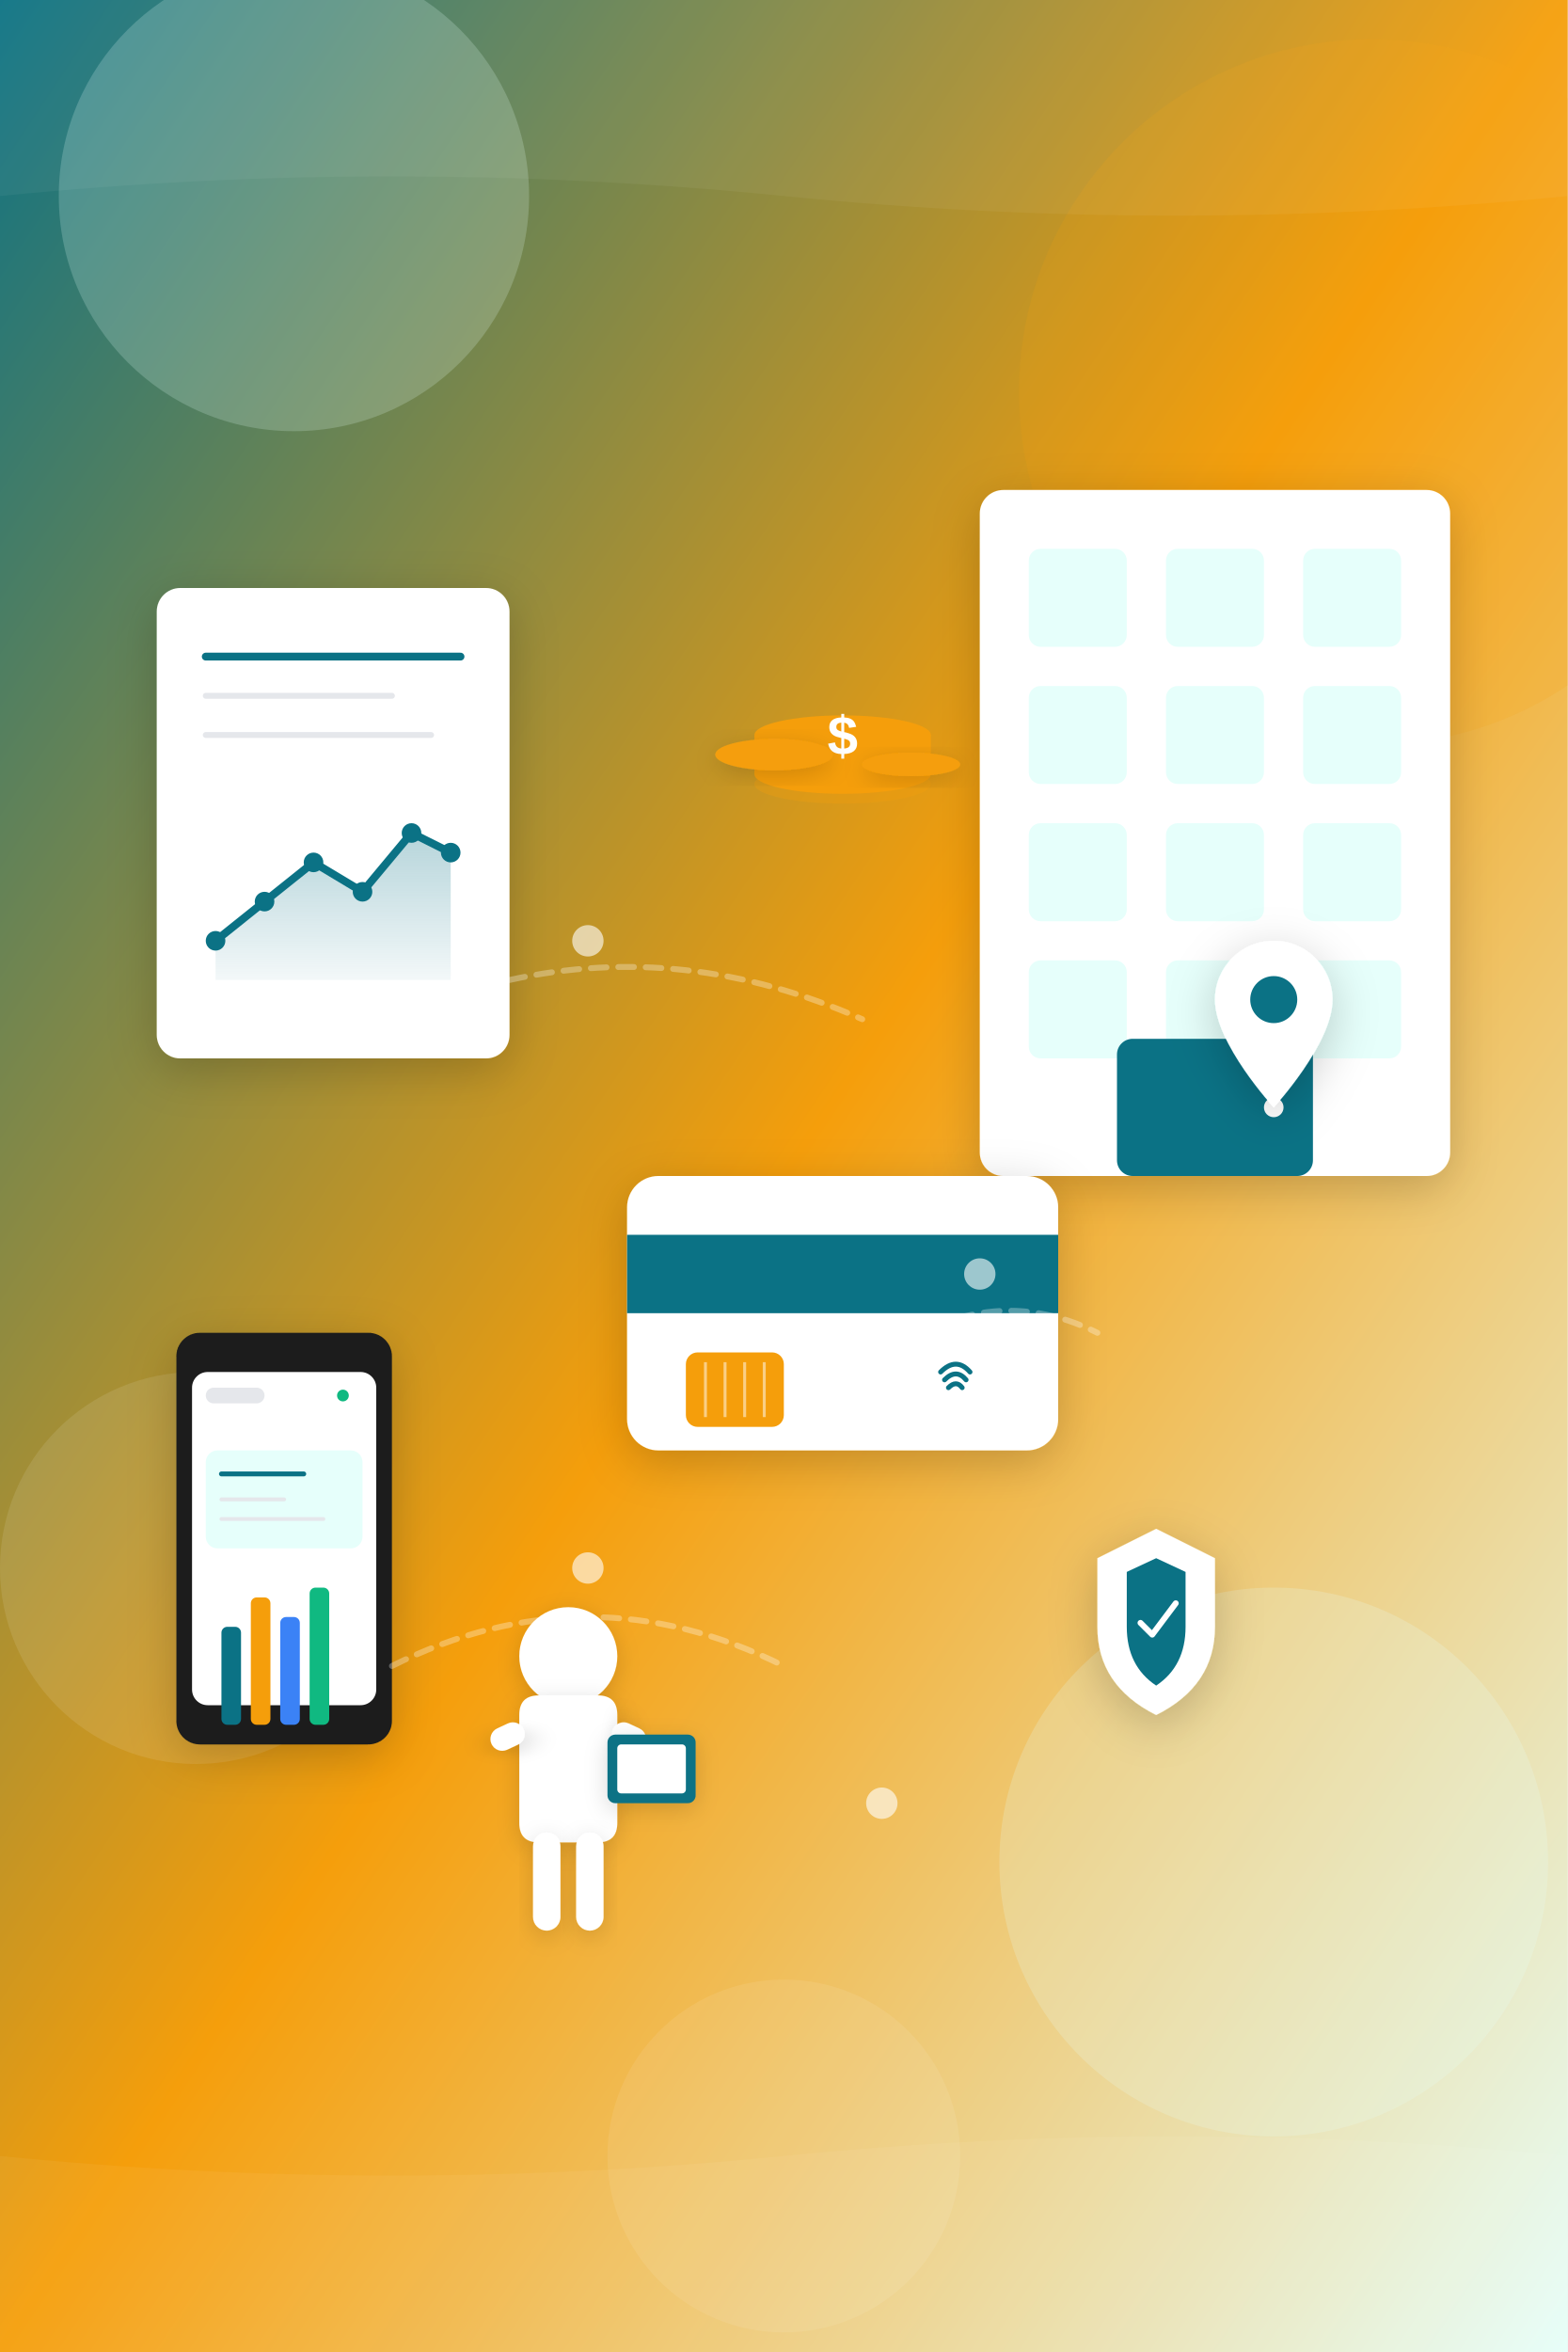
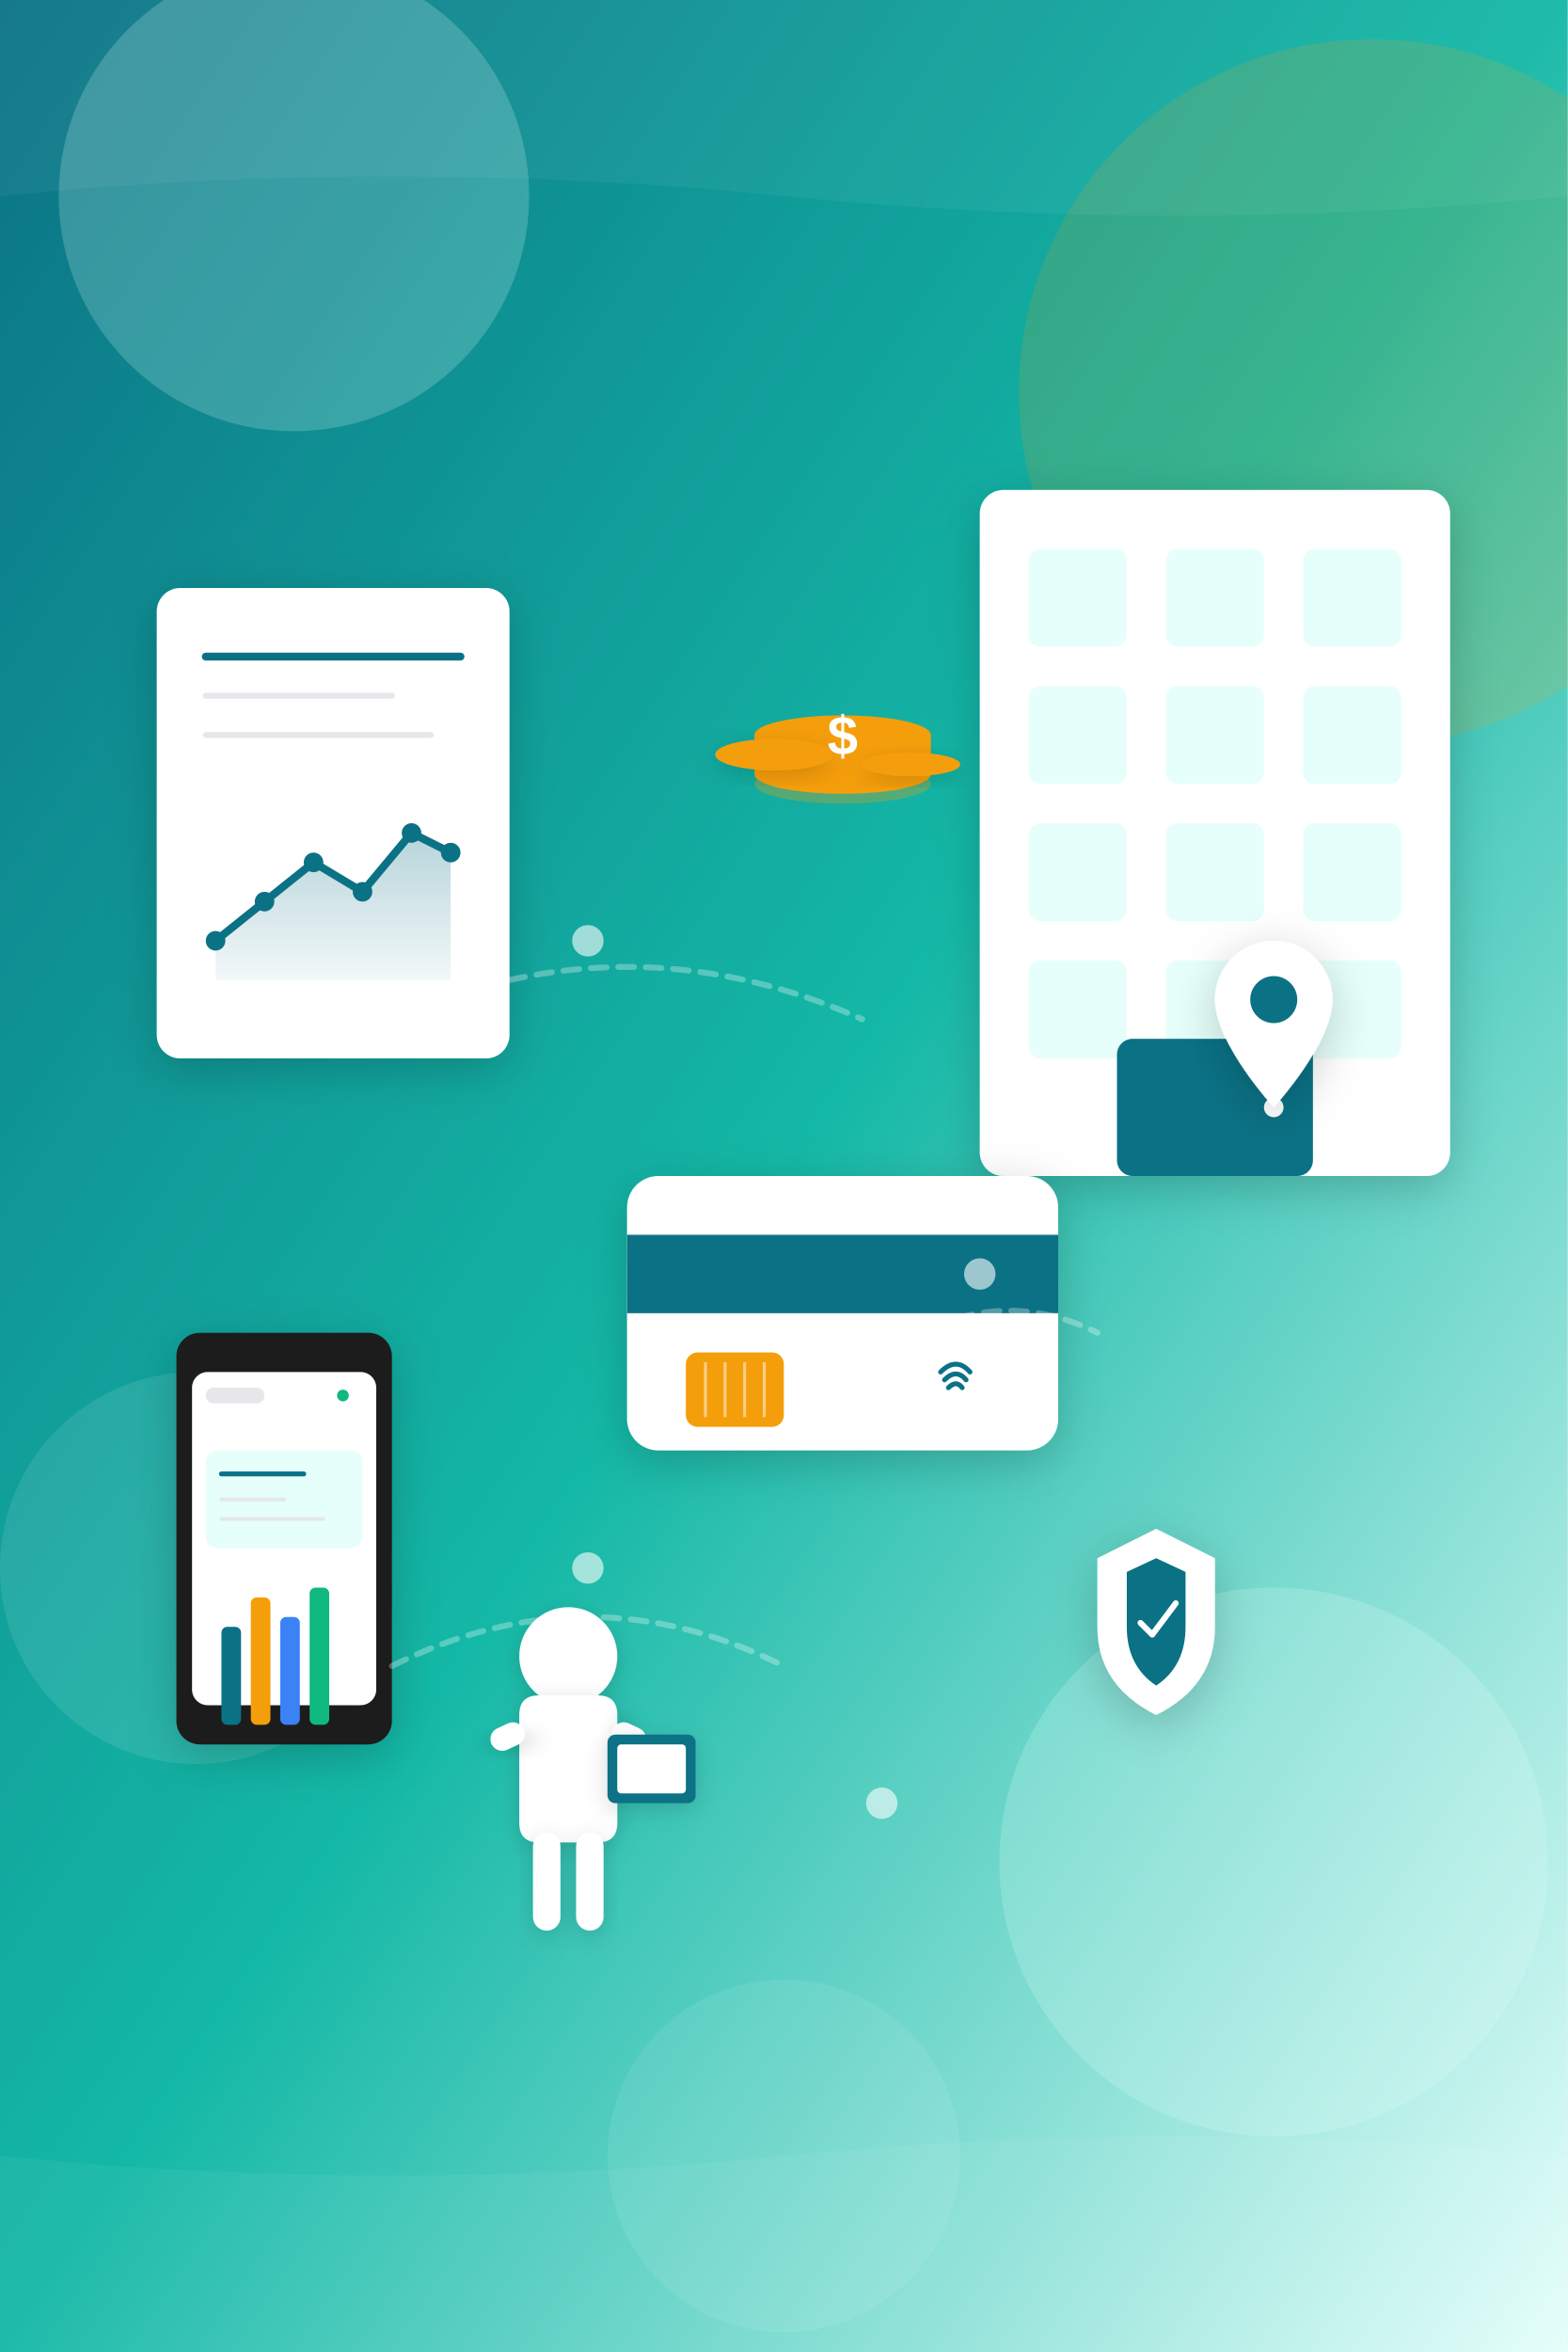
<svg xmlns="http://www.w3.org/2000/svg" viewBox="0 0 800 1200" fill="none" preserveAspectRatio="xMidYMid slice">
  <defs>
    <linearGradient id="bgGradient" x1="0%" y1="0%" x2="100%" y2="100%">
      <stop offset="0%" style="stop-color:#0b7285;stop-opacity:1" />
-       <stop offset="50%" style="stop-color:#f59e0b;stop-opacity:1" />
+       <stop offset="50%" style="stop-color:#14b8a6;stop-opacity:1" />
      <stop offset="100%" style="stop-color:#e6fffb;stop-opacity:1" />
    </linearGradient>
    <linearGradient id="accentGradient" x1="0%" y1="0%" x2="100%" y2="100%">
-       <stop offset="0%" style="stop-color:#f59e0b;stop-opacity:0.3" />
+       <stop offset="0%" style="stop-color:#14b8a6;stop-opacity:0.3" />
      <stop offset="100%" style="stop-color:#e6fffb;stop-opacity:0.1" />
    </linearGradient>
    <filter id="shadow" x="-50%" y="-50%" width="200%" height="200%">
      <feDropShadow dx="0" dy="6" stdDeviation="12" flood-opacity="0.2" />
    </filter>
    <filter id="softShadow" x="-50%" y="-50%" width="200%" height="200%">
      <feDropShadow dx="0" dy="3" stdDeviation="6" flood-opacity="0.15" />
    </filter>
  </defs>
  <rect width="800" height="1200" fill="url(#bgGradient)" />
  <circle cx="150" cy="100" r="120" fill="#e6fffb" opacity="0.2" />
  <circle cx="700" cy="200" r="180" fill="#f59e0b" opacity="0.15" />
  <circle cx="100" cy="800" r="100" fill="#ffffff" opacity="0.1" />
  <circle cx="650" cy="950" r="140" fill="#e6fffb" opacity="0.2" />
  <circle cx="400" cy="1100" r="90" fill="#ffffff" opacity="0.08" />
  <path d="M 0 100 Q 200 80 400 100 T 800 100 L 800 0 L 0 0 Z" fill="#ffffff" opacity="0.05" />
  <path d="M 0 1100 Q 200 1120 400 1100 T 800 1100 L 800 1200 L 0 1200 Z" fill="#ffffff" opacity="0.05" />
  <g transform="translate(500, 250)">
    <rect x="0" y="0" width="240" height="350" fill="#ffffff" rx="12" filter="url(#shadow)" />
    <rect x="25" y="30" width="50" height="50" fill="#e6fffb" rx="6" />
    <rect x="95" y="30" width="50" height="50" fill="#e6fffb" rx="6" />
    <rect x="165" y="30" width="50" height="50" fill="#e6fffb" rx="6" />
    <rect x="25" y="100" width="50" height="50" fill="#e6fffb" rx="6" />
    <rect x="95" y="100" width="50" height="50" fill="#e6fffb" rx="6" />
    <rect x="165" y="100" width="50" height="50" fill="#e6fffb" rx="6" />
    <rect x="25" y="170" width="50" height="50" fill="#e6fffb" rx="6" />
    <rect x="95" y="170" width="50" height="50" fill="#e6fffb" rx="6" />
    <rect x="165" y="170" width="50" height="50" fill="#e6fffb" rx="6" />
    <rect x="25" y="240" width="50" height="50" fill="#e6fffb" rx="6" />
    <rect x="95" y="240" width="50" height="50" fill="#e6fffb" rx="6" />
    <rect x="165" y="240" width="50" height="50" fill="#e6fffb" rx="6" />
    <rect x="70" y="280" width="100" height="70" fill="#0b7285" rx="8" />
    <circle cx="150" cy="315" r="5" fill="#ffffff" />
  </g>
  <g transform="translate(80, 300)">
    <rect x="0" y="0" width="180" height="240" fill="#ffffff" rx="12" filter="url(#shadow)" />
    <line x1="25" y1="35" x2="155" y2="35" stroke="#0b7285" stroke-width="4" stroke-linecap="round" />
    <line x1="25" y1="55" x2="120" y2="55" stroke="#e5e7eb" stroke-width="3" stroke-linecap="round" />
    <line x1="25" y1="75" x2="140" y2="75" stroke="#e5e7eb" stroke-width="3" stroke-linecap="round" />
    <polyline points="30,180 55,160 80,140 105,155 130,125 150,135" stroke="#0b7285" stroke-width="4" fill="none" stroke-linecap="round" stroke-linejoin="round" />
    <linearGradient id="chartFill" x1="0%" y1="0%" x2="0%" y2="100%">
      <stop offset="0%" style="stop-color:#0b7285;stop-opacity:0.3" />
      <stop offset="100%" style="stop-color:#0b7285;stop-opacity:0.05" />
    </linearGradient>
    <polygon points="30,180 55,160 80,140 105,155 130,125 150,135 150,200 30,200" fill="url(#chartFill)" />
    <circle cx="30" cy="180" r="5" fill="#0b7285" />
    <circle cx="55" cy="160" r="5" fill="#0b7285" />
    <circle cx="80" cy="140" r="5" fill="#0b7285" />
    <circle cx="105" cy="155" r="5" fill="#0b7285" />
    <circle cx="130" cy="125" r="5" fill="#0b7285" />
    <circle cx="150" cy="135" r="5" fill="#0b7285" />
  </g>
  <g transform="translate(320, 600)">
    <rect x="0" y="0" width="220" height="140" fill="#ffffff" rx="16" filter="url(#shadow)" />
    <rect x="0" y="30" width="220" height="40" fill="#0b7285" />
    <rect x="30" y="90" width="50" height="38" fill="#f59e0b" rx="6" />
    <line x1="40" y1="95" x2="40" y2="123" stroke="#ffffff" stroke-width="1.5" opacity="0.5" />
    <line x1="50" y1="95" x2="50" y2="123" stroke="#ffffff" stroke-width="1.5" opacity="0.5" />
    <line x1="60" y1="95" x2="60" y2="123" stroke="#ffffff" stroke-width="1.5" opacity="0.5" />
    <line x1="70" y1="95" x2="70" y2="123" stroke="#ffffff" stroke-width="1.5" opacity="0.5" />
    <g transform="translate(160, 100)">
      <path d="M 0 0 Q 8 -8 15 0" stroke="#0b7285" stroke-width="2.5" fill="none" stroke-linecap="round" />
      <path d="M 2 4 Q 8 -2 13 4" stroke="#0b7285" stroke-width="2.5" fill="none" stroke-linecap="round" />
      <path d="M 4 8 Q 8 4 11 8" stroke="#0b7285" stroke-width="2.5" fill="none" stroke-linecap="round" />
    </g>
  </g>
  <g transform="translate(90, 680)">
    <rect x="0" y="0" width="110" height="210" fill="#1a1a1a" rx="12" filter="url(#shadow)" />
    <rect x="8" y="20" width="94" height="170" fill="#ffffff" rx="8" />
    <rect x="15" y="28" width="30" height="8" fill="#e5e7eb" rx="4" />
    <circle cx="85" cy="32" r="3" fill="#10b981" />
    <g transform="translate(15, 60)">
      <rect x="0" y="0" width="80" height="50" fill="#e6fffb" rx="6" />
      <line x1="8" y1="12" x2="50" y2="12" stroke="#0b7285" stroke-width="2.5" stroke-linecap="round" />
      <line x1="8" y1="25" x2="40" y2="25" stroke="#e5e7eb" stroke-width="2" stroke-linecap="round" />
      <line x1="8" y1="35" x2="60" y2="35" stroke="#e5e7eb" stroke-width="2" stroke-linecap="round" />
      <rect x="8" y="90" width="10" height="50" fill="#0b7285" rx="3" />
      <rect x="23" y="75" width="10" height="65" fill="#f59e0b" rx="3" />
      <rect x="38" y="85" width="10" height="55" fill="#3b82f6" rx="3" />
      <rect x="53" y="70" width="10" height="70" fill="#10b981" rx="3" />
    </g>
  </g>
  <g transform="translate(380, 350)">
    <ellipse cx="50" cy="50" rx="45" ry="10" fill="#f59e0b" opacity="0.3" />
    <ellipse cx="50" cy="45" rx="45" ry="10" fill="#f59e0b" />
    <rect x="5" y="25" width="90" height="20" fill="#f59e0b" />
    <ellipse cx="50" cy="25" rx="45" ry="10" fill="#f59e0b" />
    <text x="50" y="35" text-anchor="middle" font-size="28" font-weight="bold" fill="#ffffff" font-family="Arial, sans-serif">$</text>
    <ellipse cx="15" cy="35" rx="30" ry="8" fill="#f59e0b" filter="url(#softShadow)" />
    <ellipse cx="85" cy="40" rx="25" ry="6" fill="#f59e0b" filter="url(#softShadow)" />
  </g>
  <g transform="translate(250, 820)">
    <circle cx="40" cy="25" r="25" fill="#ffffff" filter="url(#softShadow)" />
    <path d="M 15 55 Q 15 45 25 45 L 55 45 Q 65 45 65 55 L 65 110 Q 65 120 55 120 L 25 120 Q 15 120 15 110 Z" fill="#ffffff" filter="url(#softShadow)" />
    <rect x="0" y="60" width="18" height="12" fill="#ffffff" rx="6" transform="rotate(-25 9 66)" filter="url(#softShadow)" />
    <rect x="62" y="60" width="18" height="12" fill="#ffffff" rx="6" transform="rotate(25 71 66)" filter="url(#softShadow)" />
    <rect x="22" y="115" width="14" height="50" fill="#ffffff" rx="7" filter="url(#softShadow)" />
    <rect x="44" y="115" width="14" height="50" fill="#ffffff" rx="7" filter="url(#softShadow)" />
    <rect x="60" y="65" width="45" height="35" fill="#0b7285" rx="4" filter="url(#softShadow)" />
    <rect x="65" y="70" width="35" height="25" fill="#ffffff" rx="2" />
  </g>
  <g transform="translate(620, 480)">
    <path d="M 30 0 C 13.431 0 0 13.431 0 30 C 0 52.5 30 85 30 85 C 30 85 60 52.5 60 30 C 60 13.431 46.569 0 30 0 Z" fill="#ffffff" filter="url(#shadow)" />
    <circle cx="30" cy="30" r="12" fill="#0b7285" />
  </g>
  <path d="M 260 500 Q 350 480 440 520" stroke="#ffffff" stroke-width="3" stroke-dasharray="8,6" opacity="0.3" fill="none" stroke-linecap="round" />
  <path d="M 440 700 Q 500 650 560 680" stroke="#ffffff" stroke-width="3" stroke-dasharray="8,6" opacity="0.3" fill="none" stroke-linecap="round" />
  <path d="M 200 850 Q 300 800 400 850" stroke="#ffffff" stroke-width="3" stroke-dasharray="8,6" opacity="0.3" fill="none" stroke-linecap="round" />
  <circle cx="300" cy="480" r="8" fill="#ffffff" opacity="0.6" />
  <circle cx="500" cy="650" r="8" fill="#ffffff" opacity="0.6" />
  <circle cx="300" cy="800" r="8" fill="#ffffff" opacity="0.6" />
  <circle cx="450" cy="920" r="8" fill="#ffffff" opacity="0.6" />
  <g transform="translate(550, 780)">
    <path d="M 40 0 L 70 15 L 70 50 Q 70 80 40 95 Q 10 80 10 50 L 10 15 Z" fill="#ffffff" filter="url(#shadow)" />
    <path d="M 40 15 L 55 22 L 55 50 Q 55 70 40 80 Q 25 70 25 50 L 25 22 Z" fill="#0b7285" />
    <path d="M 32 48 L 38 54 L 50 38" stroke="#ffffff" stroke-width="3" fill="none" stroke-linecap="round" stroke-linejoin="round" />
  </g>
</svg>
